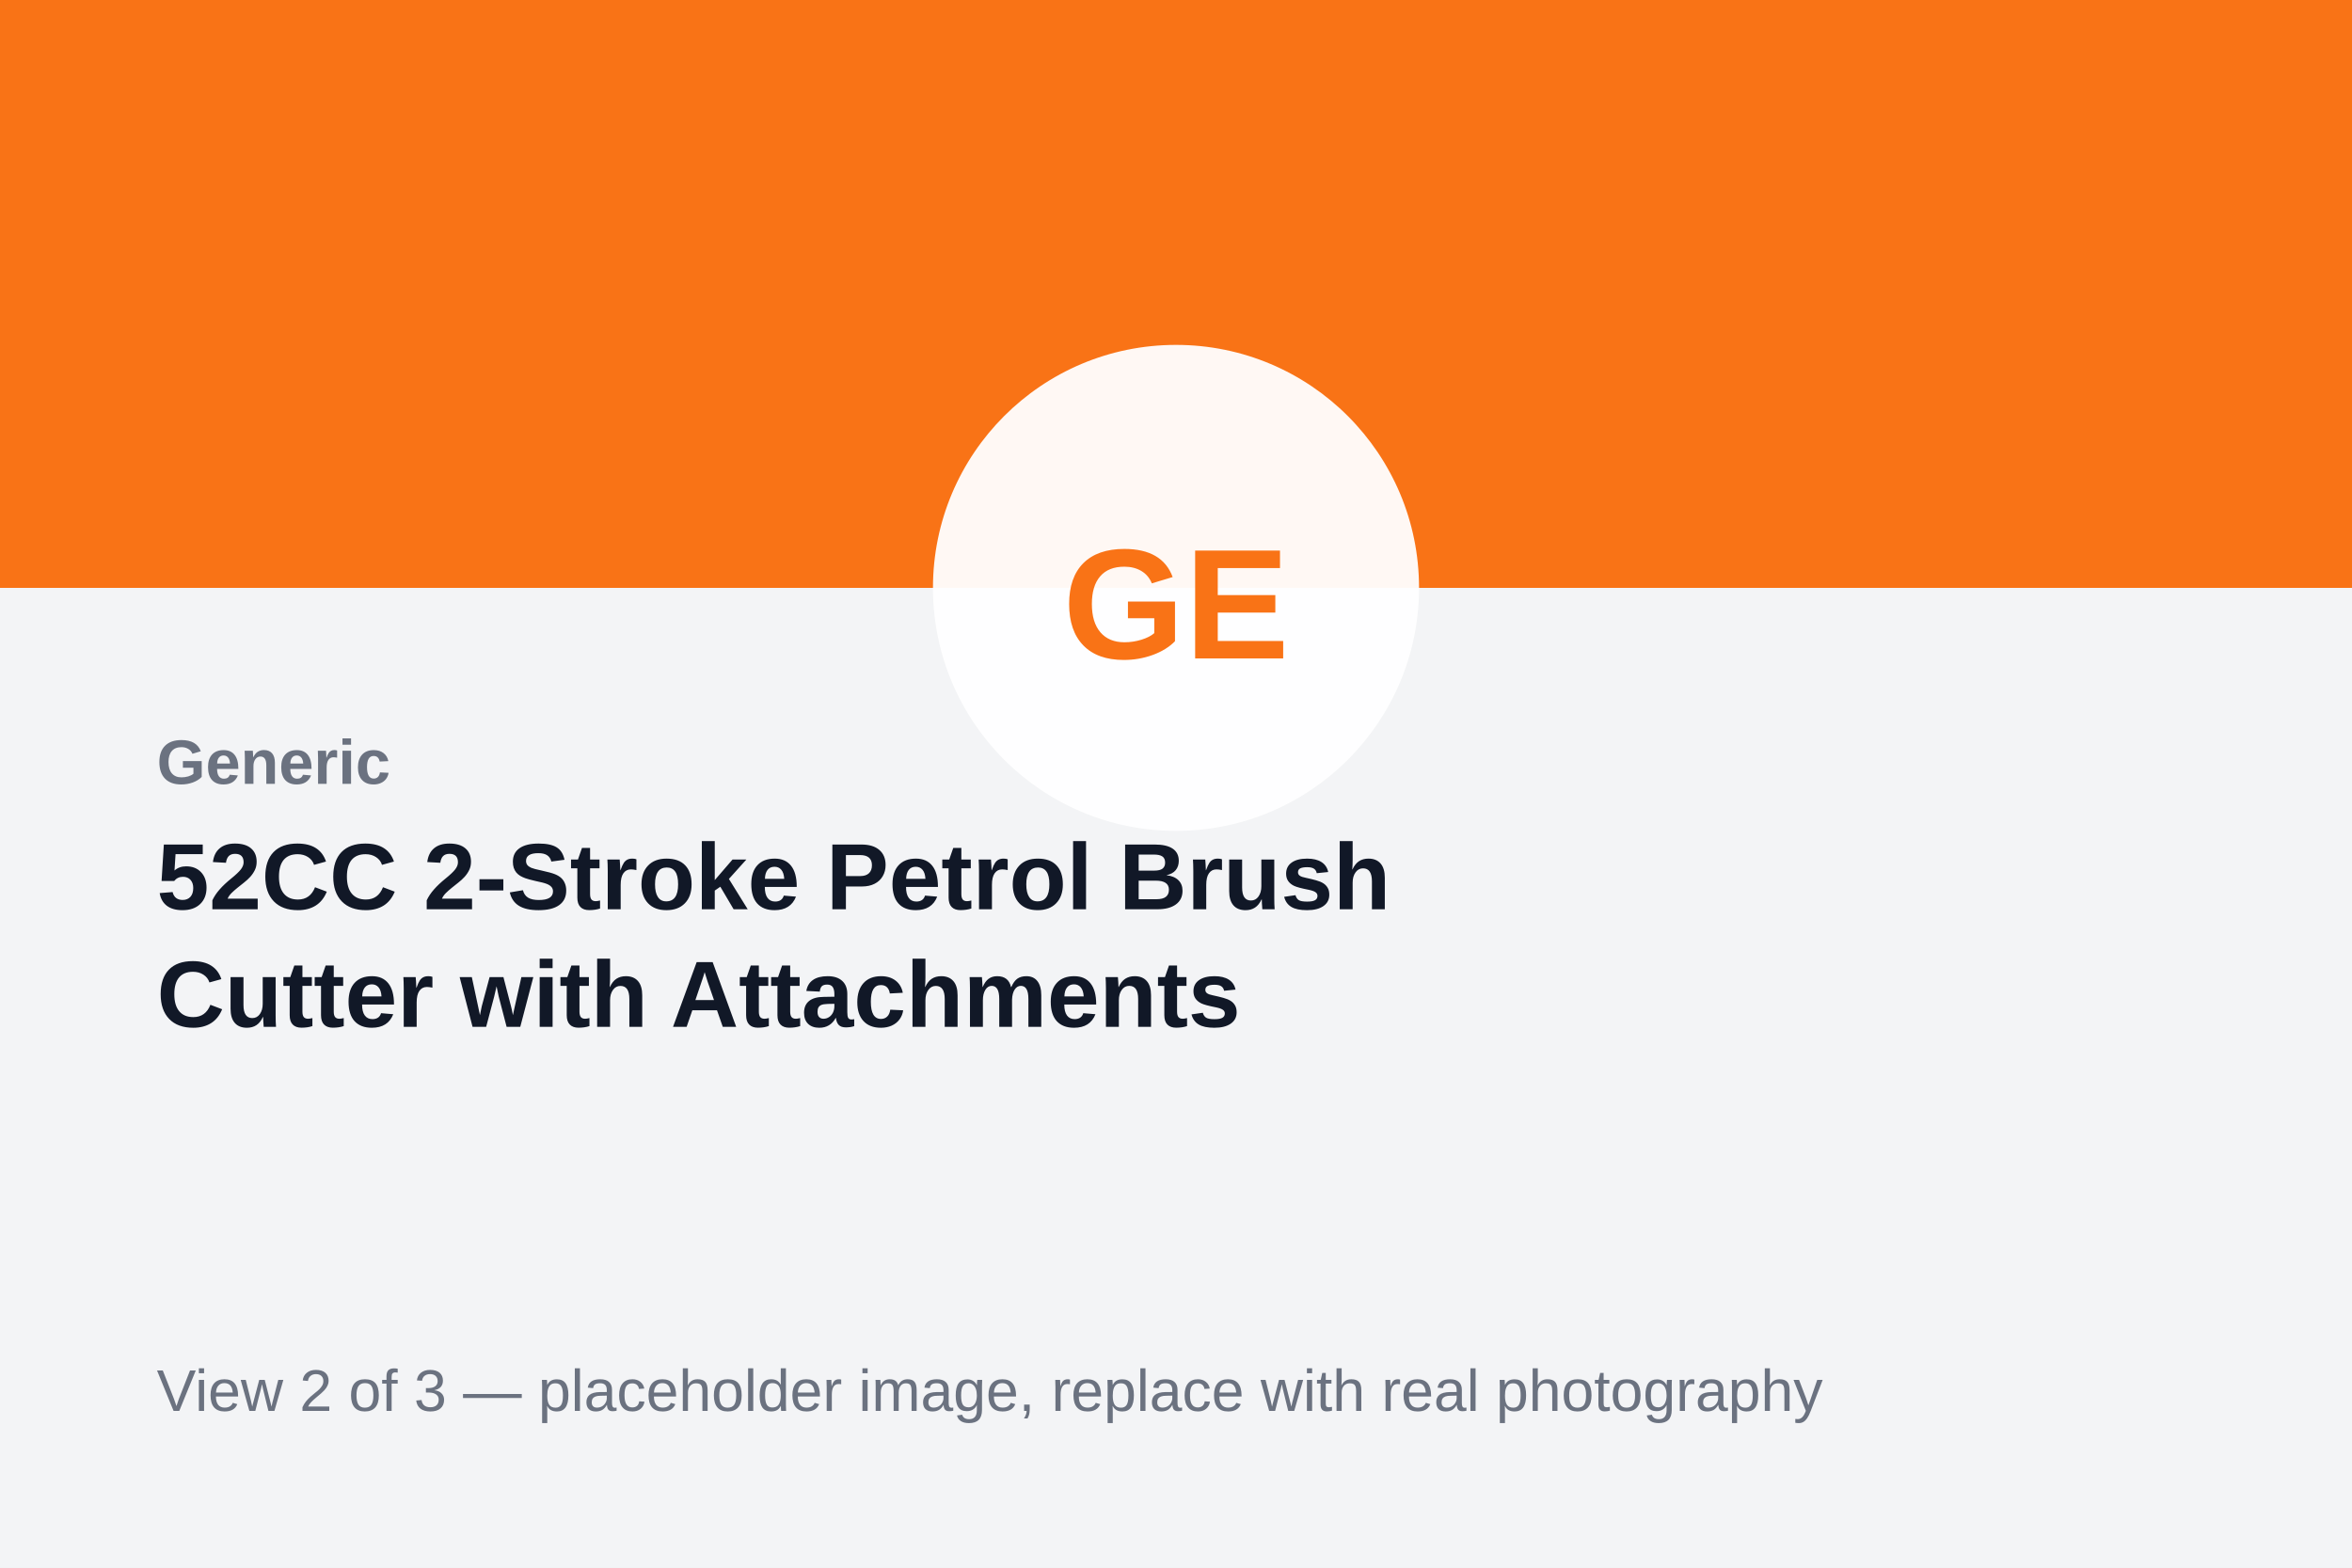
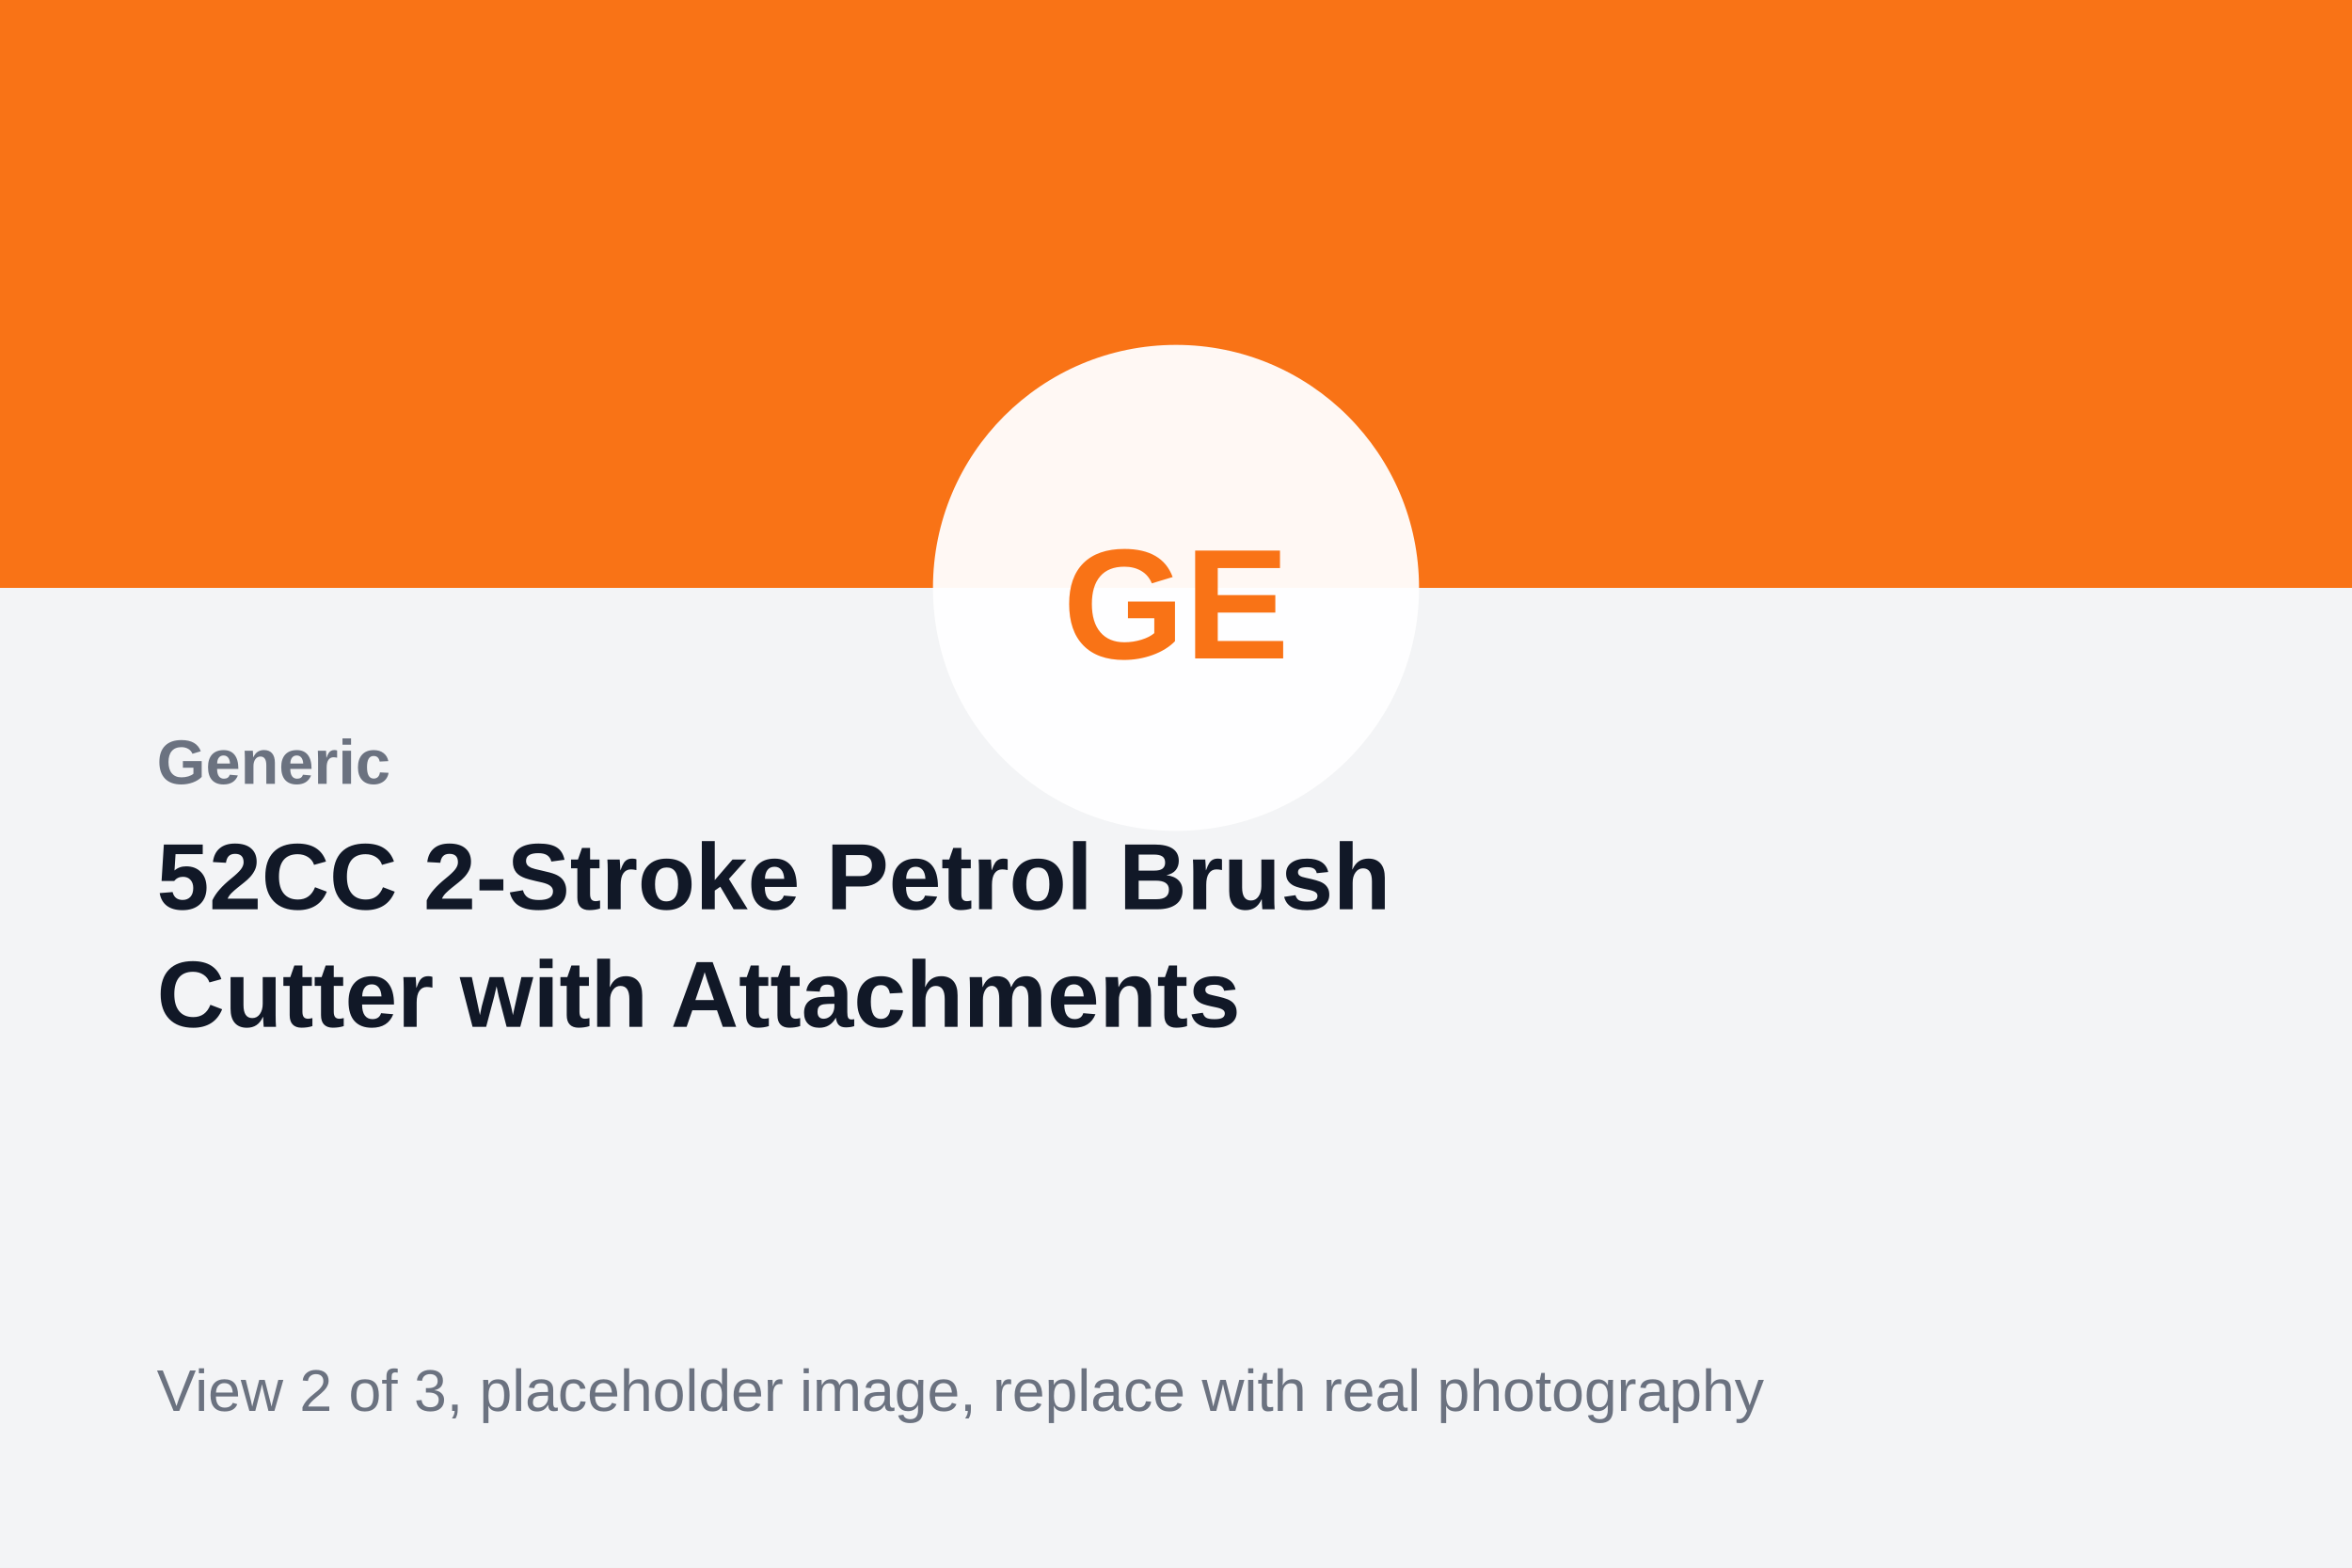
<svg xmlns="http://www.w3.org/2000/svg" viewBox="0 0 600 400" width="600" height="400" role="img" aria-label="52CC 2-Stroke Petrol Brush Cutter with Attachments">
  <rect width="600" height="400" fill="#F3F4F6" />
  <rect x="0" y="0" width="600" height="150" fill="#F97316" />
  <circle cx="300" cy="150" r="62" fill="#ffffff" opacity="0.95" />
  <text x="300" y="168" text-anchor="middle" font-family="Segoe UI, Arial, sans-serif" font-size="40" font-weight="800" fill="#F97316">GE</text>
  <text x="40" y="200" font-family="Segoe UI, Arial, sans-serif" font-size="16" font-weight="600" fill="#6B7280">Generic</text>
  <text x="40" y="232" font-family="Segoe UI, Arial, sans-serif" font-size="24" font-weight="700" fill="#111827">52CC 2-Stroke Petrol Brush</text>
  <text x="40" y="262" font-family="Segoe UI, Arial, sans-serif" font-size="24" font-weight="700" fill="#111827">Cutter with Attachments</text>
-   <text x="40" y="360" font-family="Segoe UI, Arial, sans-serif" font-size="15" fill="#6B7280">View 2 of 3 — placeholder image, replace with real photography</text>
+   <text x="40" y="360" font-family="Segoe UI, Arial, sans-serif" font-size="15" fill="#6B7280">View 2 of 3, placeholder image, replace with real photography</text>
</svg>
